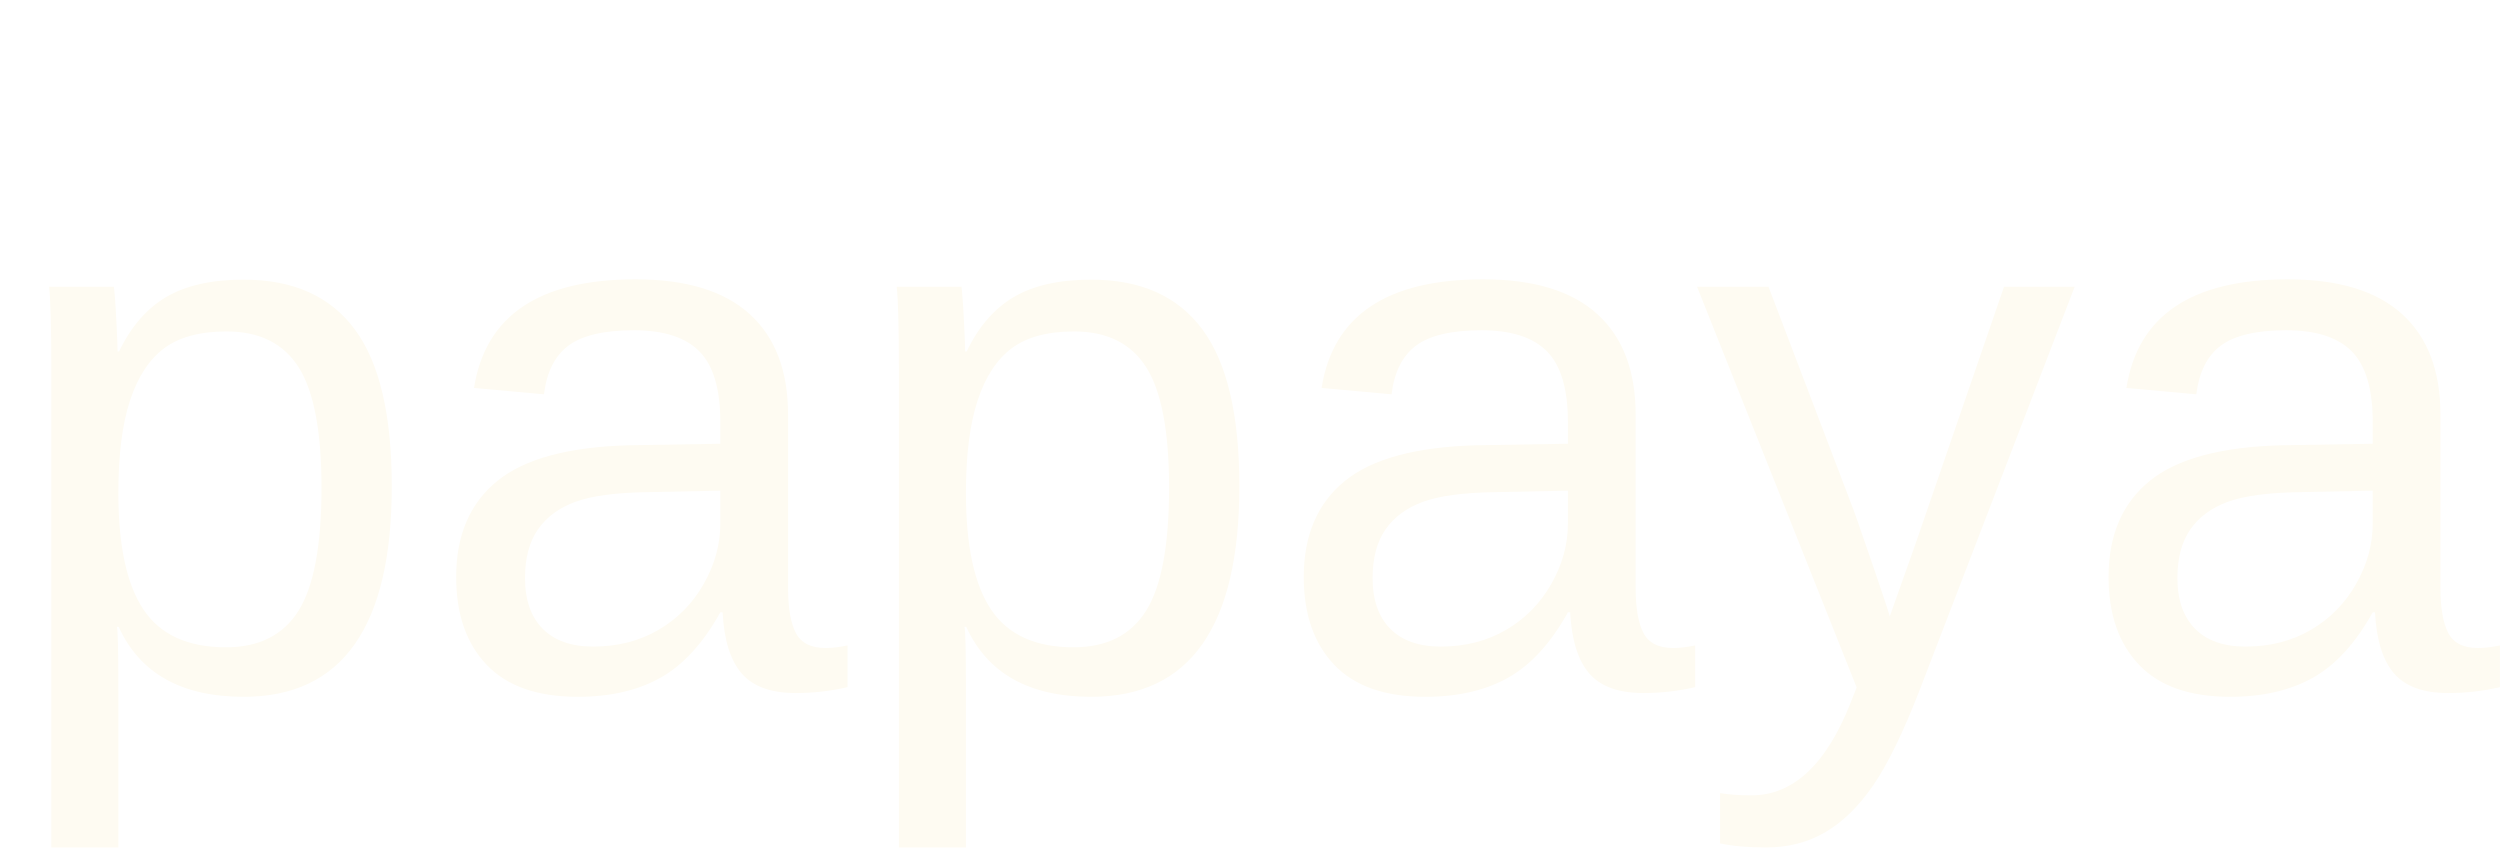
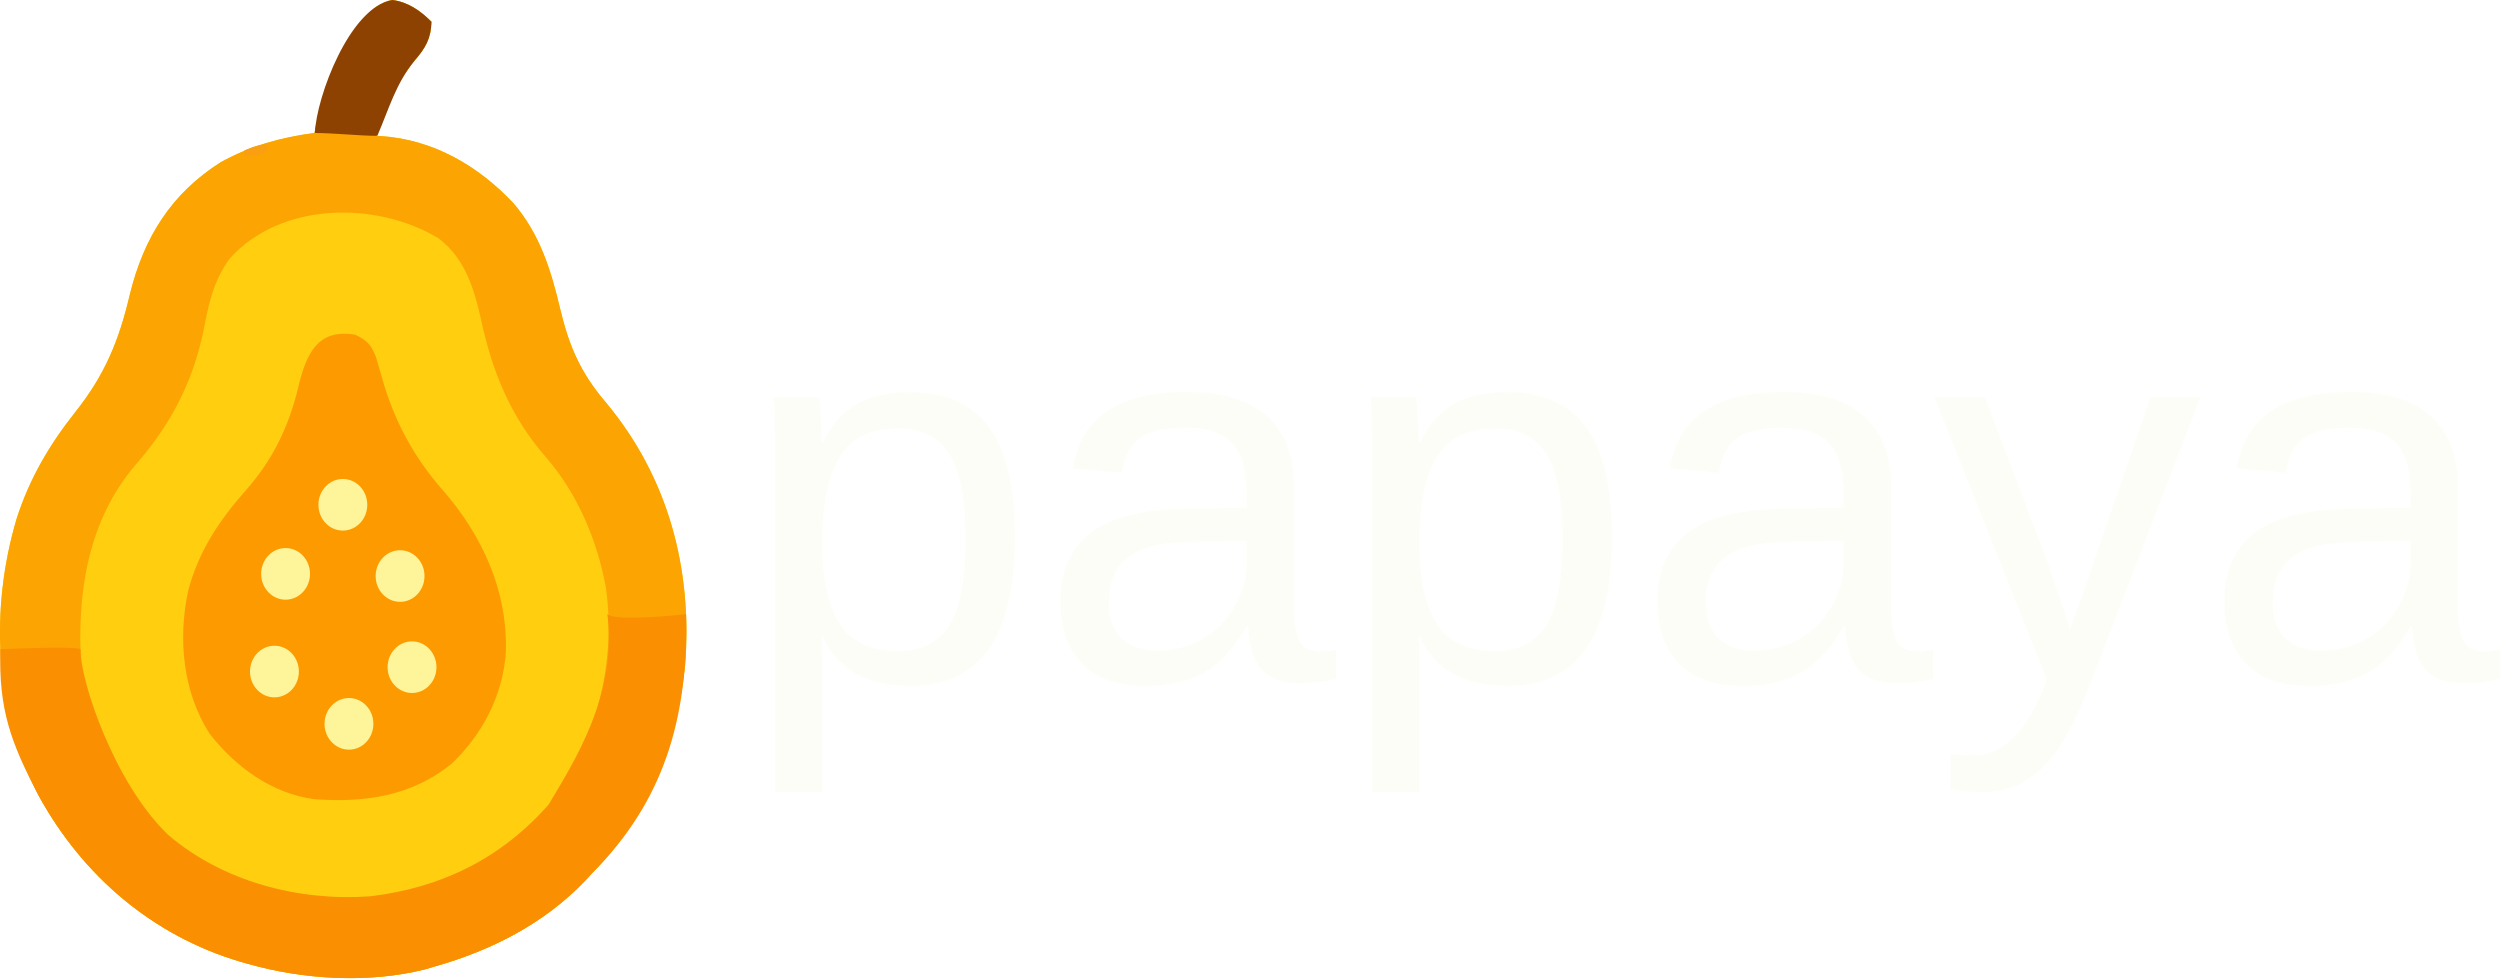
- <svg xmlns="http://www.w3.org/2000/svg" viewBox="351.161 356.277 602.023 205" width="602.023px" height="205px" preserveAspectRatio="none">
-   <text style="fill: rgb(254, 251, 242); font-family: Arial, sans-serif; font-size: 183.5px; white-space: pre;" x="351.161" y="522.277" id="object-0" transform="matrix(1, 0, 0, 1, -1.1368683772161603e-13, 0)">papaya</text>
+ <svg xmlns="http://www.w3.org/2000/svg" viewBox="98.497 289.563 854.688 334.392" width="854.688px" height="334.392px" preserveAspectRatio="none">
+   <g id="object-13" transform="matrix(1, 0, 0, 1, -1.1368683772161603e-13, 0)">
+     <path d="M 232.625 289.563 C 238.004 290.26 242.199 293.199 246 297 C 245.855 302.736 243.949 305.981 240.313 310.188 C 234.022 317.9 229.224 326.215 227 336 C 227.583 336.026 228.165 336.052 228.766 336.078 C 246.668 337.317 261.886 346.174 274 359 C 283.04 369.524 286.87 381.887 290 395.125 C 293.055 407.958 296.993 417.016 305.641 427.172 C 326.989 452.762 335.268 484.036 332.723 517.027 C 329.902 543.921 319.973 568.511 301 588 C 300.23 588.831 299.461 589.663 298.668 590.52 C 284.623 605.291 266.45 614.52 247 620 C 245.389 620.48 245.389 620.48 243.746 620.969 C 224.339 625.826 202.136 624.467 183 619 C 181.896 618.687 181.896 618.687 180.77 618.367 C 150.648 609.47 126.759 588.937 111.75 561.625 C 96.568 532.729 94.976 497.871 104.188 466.875 C 108.535 453.303 115.4 441.558 124.245 430.435 C 134.365 417.685 139.196 405.979 142.891 390.195 C 147.631 370.872 157.016 355.73 174 345 C 184.203 339.369 194.515 336.553 206 335 C 206.184 334.114 206.369 333.229 206.559 332.316 C 209.312 320.556 218.728 291.879 232.625 289.563 Z" fill="#FECE0F" data-index="1" style="opacity: 1;" id="object-1" />
+     <path d="M 232.625 289.563 C 238.004 290.26 242.199 293.199 246 297 C 245.855 302.736 243.949 305.981 240.313 310.188 C 234.022 317.9 229.224 326.215 227 336 C 227.583 336.026 228.165 336.052 228.766 336.078 C 246.668 337.317 261.886 346.174 274 359 C 283.04 369.524 286.87 381.887 290 395.125 C 293.055 407.958 296.993 417.016 305.641 427.172 C 326.989 452.762 335.268 484.036 332.723 517.027 C 329.902 543.921 319.973 568.511 301 588 C 300.23 588.831 299.461 589.663 298.668 590.52 C 284.623 605.291 266.45 614.52 247 620 C 245.389 620.48 245.389 620.48 243.746 620.969 C 224.339 625.826 202.136 624.467 183 619 C 181.896 618.687 181.896 618.687 180.77 618.367 C 150.648 609.47 126.759 588.937 111.75 561.625 C 96.568 532.729 94.976 497.871 104.188 466.875 C 108.535 453.303 115.4 441.558 124.245 430.435 C 134.365 417.685 139.196 405.979 142.891 390.195 C 147.631 370.872 157.016 355.73 174 345 C 184.203 339.369 194.515 336.553 206 335 C 206.184 334.114 206.369 333.229 206.559 332.316 C 209.312 320.556 218.728 291.879 232.625 289.563 Z M 177 378 C 171.373 385.7 169.739 393.785 168 403 C 164.235 420.572 156.763 434.834 144.934 448.363 C 128.42 467.591 124.776 492.501 126.238 516.992 C 128.562 540.701 139.722 561.728 157.648 577.301 C 177.895 592.957 203.656 599.528 228.957 596.531 C 251.656 593.053 271.948 582.891 286.641 564.855 C 302.089 543.769 309.342 516.363 305.629 490.409 C 302.673 474.196 295.886 458.192 284.98 445.684 C 273.06 432.009 266.785 416.568 263 399 C 260.639 388.348 257.553 378.041 248.512 371.086 C 227.134 358.135 194.331 358.544 177 378 Z" fill="#FCA401" data-index="2" style="opacity: 1;" id="object-2" />
+     <path d="M 220 404 C 224.176 406.088 225.399 407.452 227.074 411.77 C 227.755 413.994 228.401 416.23 229.02 418.473 C 233.108 433.182 239.828 445.719 249.849 457.103 C 263.453 472.705 272.218 491.849 271.414 512.871 C 270.308 527.499 263.405 540.627 252.902 550.672 C 238.981 561.839 223.235 564.009 206.023 562.789 C 191.421 560.851 179.077 551.807 170.188 540.438 C 160.96 526.137 159.307 507.918 162.852 491.465 C 166.347 478.13 173.536 467.325 182.559 457.186 C 191.78 446.729 197.296 435.34 200.5 421.813 C 203.193 410.591 207.05 401.787 220 404 Z" fill="#FC9A00" data-index="3" id="object-3" />
+     <path d="M 306.15 499.485 C 309.002 502.337 332.724 499.54 333.064 499.54 C 333.753 532.635 326.728 560.915 303.301 585.637 C 302.542 586.417 301.782 587.196 301 588 C 300.23 588.831 299.461 589.663 298.668 590.52 C 284.623 605.291 266.45 614.52 247 620 C 245.926 620.32 244.852 620.639 243.746 620.969 C 224.339 625.826 202.136 624.467 183 619 C 181.896 618.687 181.896 618.687 180.77 618.367 C 150.645 609.469 126.765 588.936 111.75 561.625 C 102.059 543.246 98.026 531.97 98.626 511.509 C 98.956 511.509 126.076 510.273 126.04 511.647 C 125.774 521.801 137.425 557.238 156 575 C 174.745 591.049 200.743 597.738 225 596 C 249.299 593.122 269.752 583.115 286.063 564.625 C 294.487 550.374 309.64 527.322 306.15 499.485 Z" fill="#FA8F01" data-index="4" style="opacity: 1;" id="object-4" />
+     <path d="M 232.625 289.563 C 238.004 290.26 242.199 293.2 246 297.001 C 245.855 302.736 243.949 305.981 240.313 310.188 C 233.845 318.105 231.522 326.621 227.502 336.001 C 221.232 336.001 212.602 335.03 206.142 335.03 C 206.694 322.515 218.108 291.982 232.625 289.563 Z" fill="#8D4202" data-index="13" style="opacity: 1;" id="object-5" />
+     <path d="M 190 339 C 190 339.66 190 340.32 190 341 C 186.912 342.765 185.767 343 182 343 C 182 342.34 182 341.68 182 341 C 184.906 339.743 186.796 339 190 339 Z" fill="#FB9F12" data-index="54" id="object-6" />
+     <ellipse style="fill: rgb(254, 244, 153); stroke: rgba(0, 0, 0, 0);" cx="239.358" cy="517.657" rx="8.353" ry="8.826" id="object-7" />
+     <ellipse style="fill: rgb(254, 244, 153); stroke: rgba(0, 0, 0, 0); stroke-width: 1;" cx="192.319" cy="519.146" rx="8.353" ry="8.826" id="object-8" />
+     <ellipse style="fill: rgb(254, 244, 153); stroke: rgba(0, 0, 0, 0); stroke-width: 1;" cx="217.796" cy="537.026" rx="8.353" ry="8.826" id="object-9" />
+     <ellipse style="fill: rgb(254, 244, 153); stroke: rgba(0, 0, 0, 0); stroke-width: 1;" cx="196.126" cy="485.754" rx="8.353" ry="8.826" id="object-10" />
+     <ellipse style="fill: rgb(254, 244, 153); stroke: rgba(0, 0, 0, 0); stroke-width: 1;" cx="235.271" cy="486.497" rx="8.353" ry="8.826" id="object-11" />
+     <ellipse style="fill: rgb(254, 244, 153); stroke: rgba(0, 0, 0, 0); stroke-width: 1;" cx="215.709" cy="462.134" rx="8.353" ry="8.826" id="object-12" />
+     <text style="fill: rgb(253, 253, 248); font-family: Arial, sans-serif; font-size: 183.5px; white-space: pre;" id="object-0" x="351.161" y="522.277">papaya</text>
+   </g>
</svg>
